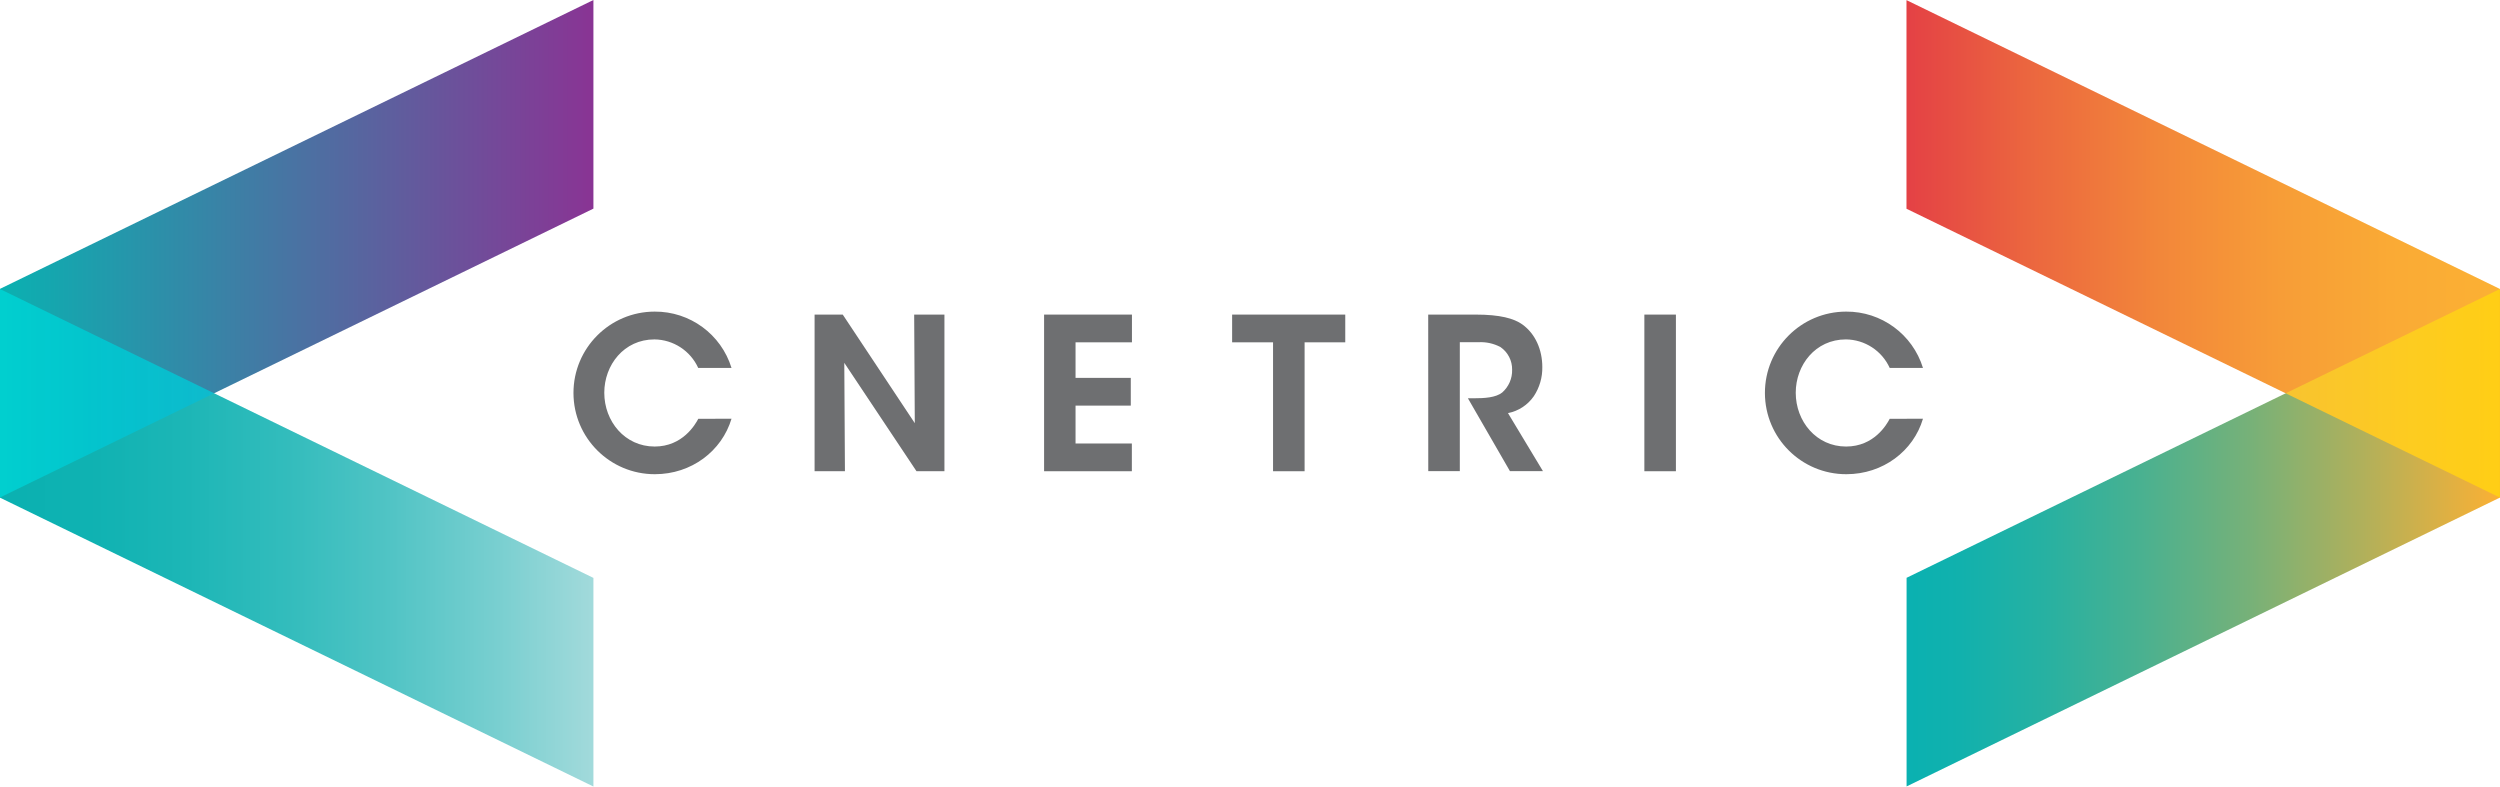
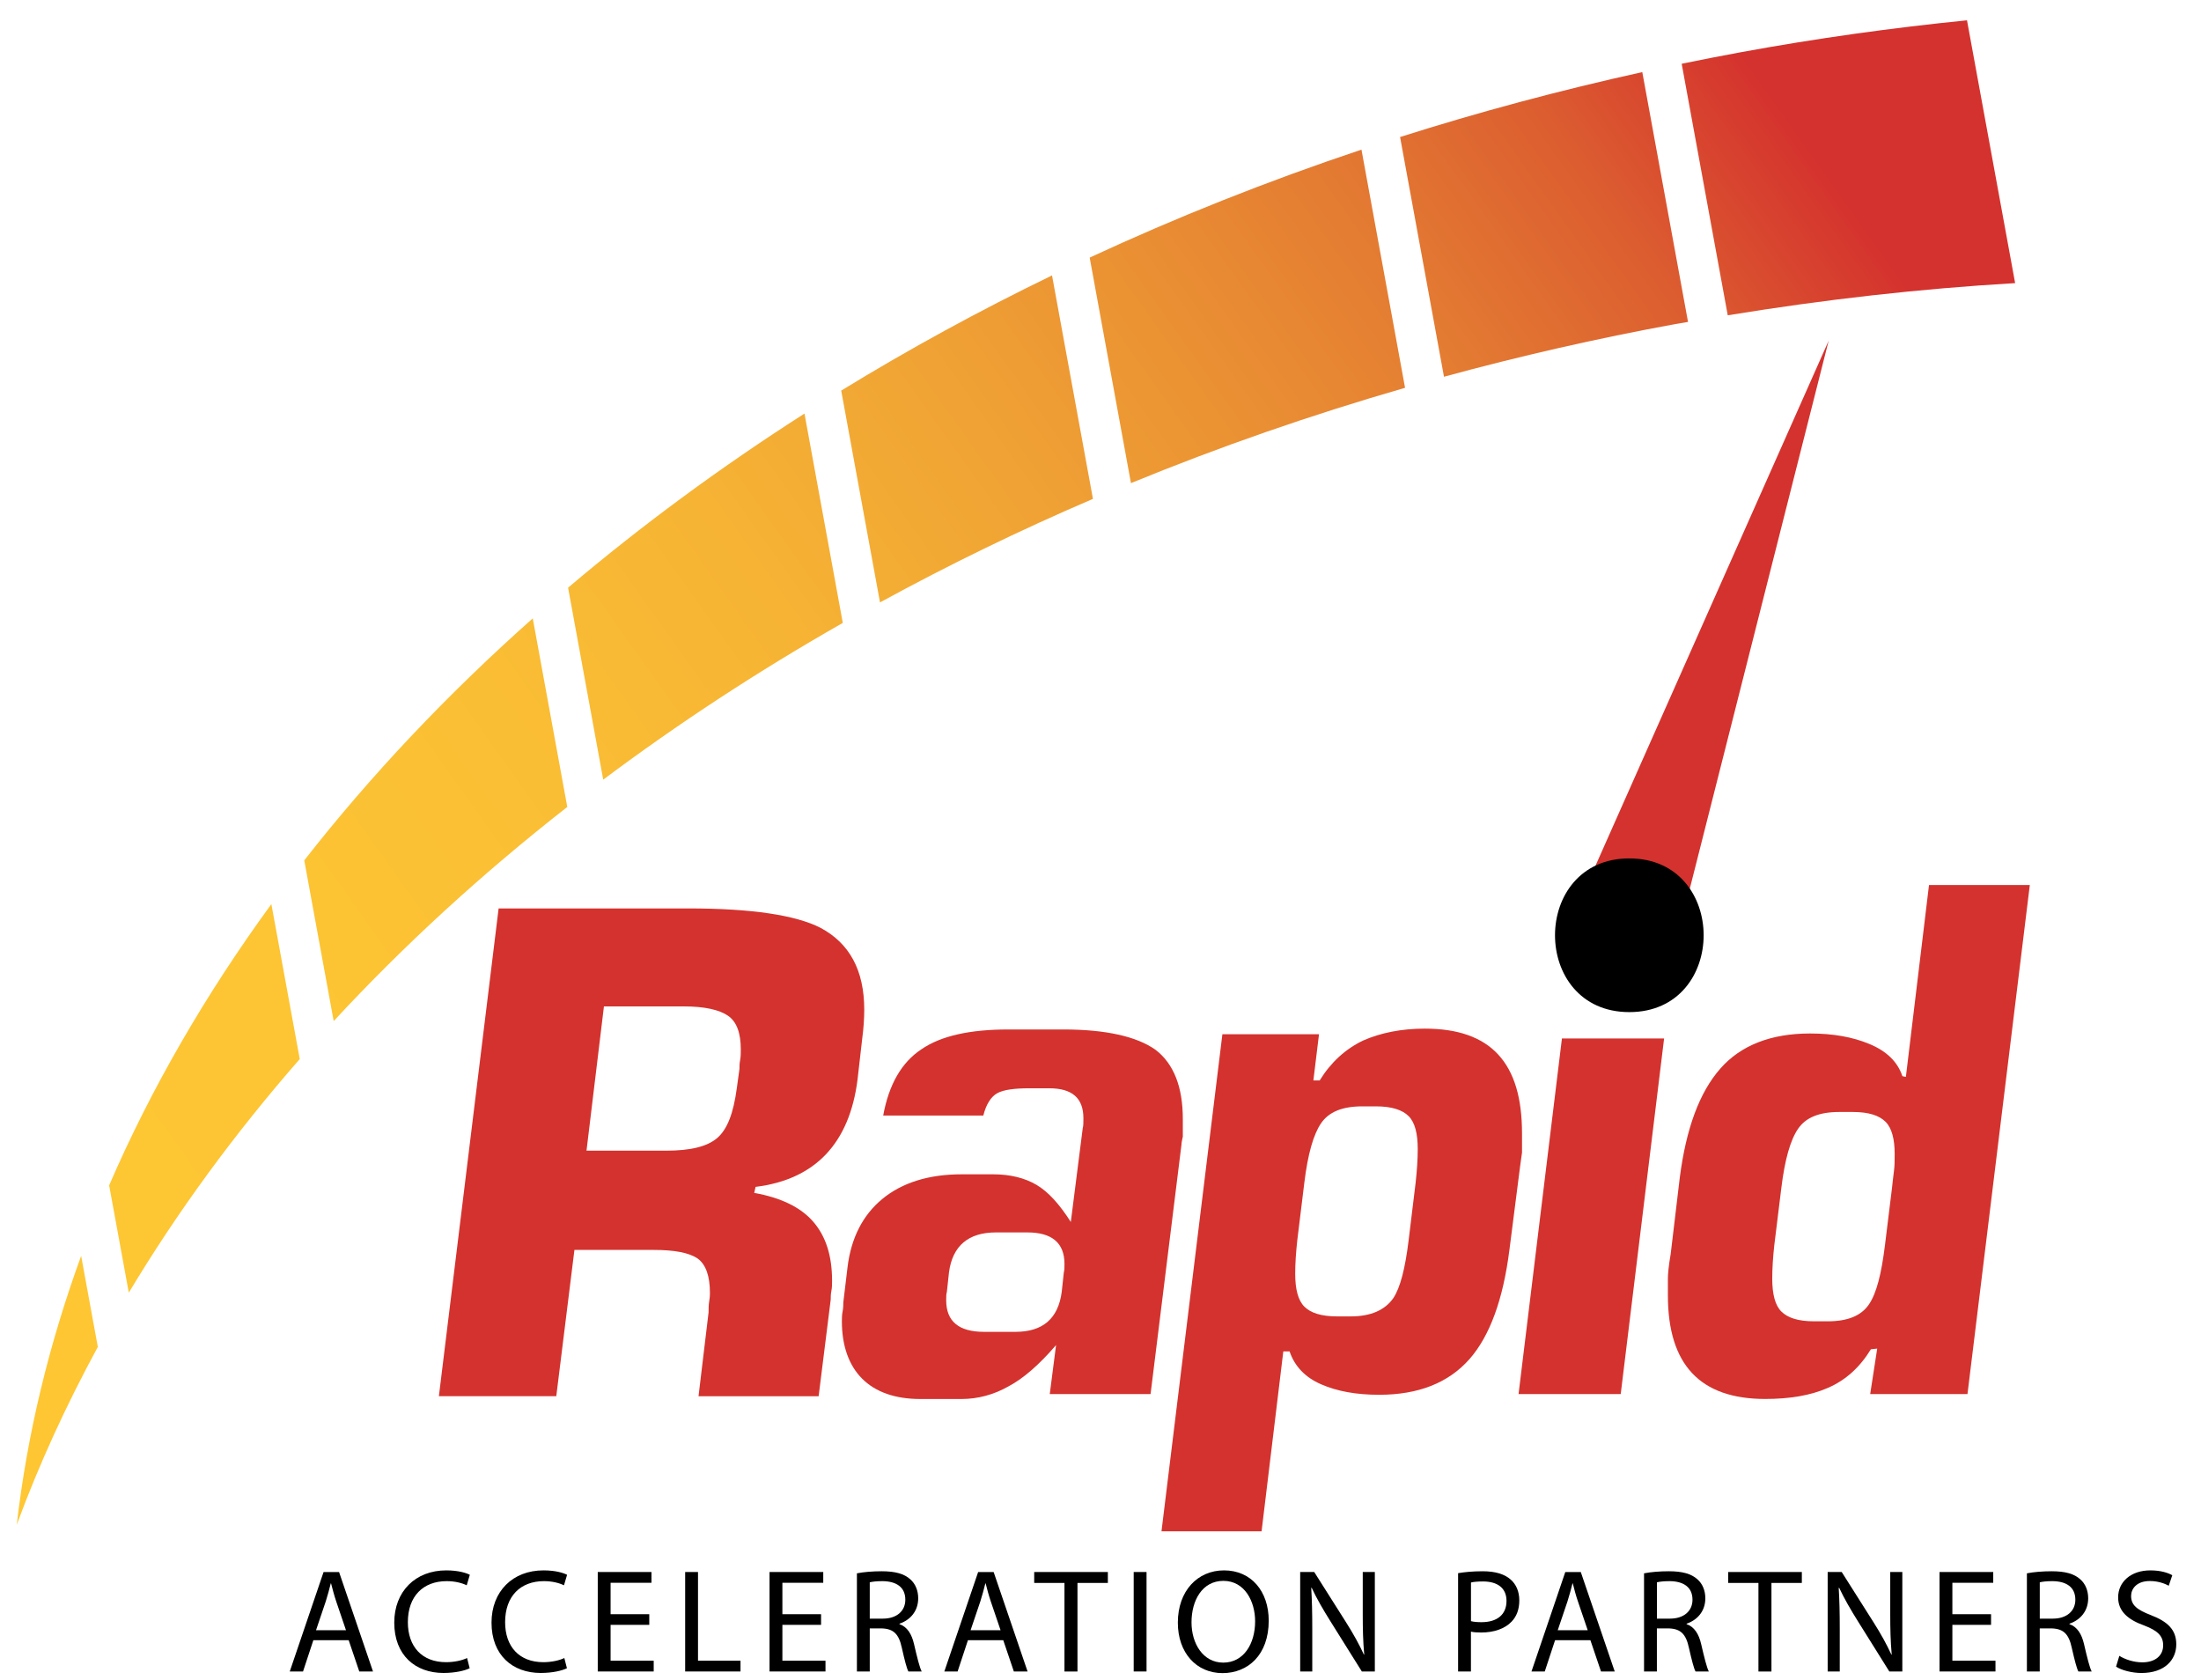
- <svg xmlns="http://www.w3.org/2000/svg" viewBox="0 0 773.4 243.32">
-   <defs>
-     <style>.cls-1{isolation:isolate;}.cls-2,.cls-3,.cls-4,.cls-5{mix-blend-mode:overlay;}.cls-2{fill:url(#linear-gradient);}.cls-3{fill:url(#linear-gradient-2);}.cls-4{fill:url(#linear-gradient-3);}.cls-5{fill:url(#linear-gradient-4);}.cls-6{fill:#6e6f71;}</style>
-     <linearGradient id="linear-gradient" x1="5542.54" y1="-1941.9" x2="5542.54" y2="-2125.48" gradientTransform="translate(2125.48 5708.92) rotate(-90)" gradientUnits="userSpaceOnUse">
-       <stop offset="0" stop-color="#a2dadb" />
-       <stop offset="0.16" stop-color="#79cfd0" />
-       <stop offset="0.34" stop-color="#51c4c5" />
-       <stop offset="0.52" stop-color="#32bcbc" />
-       <stop offset="0.69" stop-color="#1cb6b6" />
-       <stop offset="0.85" stop-color="#0fb2b2" />
-       <stop offset="1" stop-color="#0ab1b1" />
-     </linearGradient>
-     <linearGradient id="linear-gradient-2" x1="2204.97" y1="-1941.9" x2="2204.97" y2="-2125.48" gradientTransform="matrix(0, 1, 1, 0, 2125.48, -2128.02)" gradientUnits="userSpaceOnUse">
-       <stop offset="0" stop-color="#893494" />
-       <stop offset="1" stop-color="#0ab1b1" />
-     </linearGradient>
-     <linearGradient id="linear-gradient-3" x1="2202.47" y1="4999.04" x2="2202.47" y2="5182.62" gradientTransform="translate(5772.41 -2125.48) rotate(90)" gradientUnits="userSpaceOnUse">
-       <stop offset="0.01" stop-color="#fbb034" />
-       <stop offset="0.17" stop-color="#faab35" />
-       <stop offset="0.37" stop-color="#f79d37" />
-       <stop offset="0.58" stop-color="#f2863a" />
-       <stop offset="0.8" stop-color="#eb653f" />
-       <stop offset="1" stop-color="#e44145" />
-     </linearGradient>
-     <linearGradient id="linear-gradient-4" x1="5545.12" y1="4999.01" x2="5545.12" y2="5182.59" gradientTransform="matrix(0, -1, -1, 0, 5772.41, 5711.45)" gradientUnits="userSpaceOnUse">
-       <stop offset="0" stop-color="#fbb034" />
-       <stop offset="0.22" stop-color="#b4b059" />
-       <stop offset="0.42" stop-color="#77b178" />
-       <stop offset="0.61" stop-color="#48b191" />
-       <stop offset="0.77" stop-color="#26b1a2" />
-       <stop offset="0.91" stop-color="#11b1ad" />
-       <stop offset="1" stop-color="#0ab1b1" />
-     </linearGradient>
-   </defs>
-   <g class="cls-1">
-     <g id="Layer_1" data-name="Layer 1">
-       <polygon class="cls-2" points="183.58 178.78 183.58 243.32 0 153.96 0 89.42 183.58 178.78" />
-       <polygon class="cls-3" points="183.58 64.54 183.58 0 0 89.36 0 153.9 183.58 64.54" />
-       <polygon class="cls-4" points="589.79 64.58 589.79 0.04 773.37 89.39 773.37 153.93 589.79 64.58" />
-       <polygon class="cls-5" points="589.82 178.75 589.82 243.29 773.4 153.92 773.4 89.39 589.82 178.75" />
-       <path class="cls-6" d="M226.3,129.54c-3,10-12.38,17.16-23.71,17.16a25.15,25.15,0,1,1-.06-50.3,24.7,24.7,0,0,1,23.77,17.42H216A15.08,15.08,0,0,0,202.46,105c-9.43,0-15.52,7.92-15.52,16.5,0,8.84,6.35,16.64,15.59,16.64,8.64,0,12.57-6.81,13.49-8.58Z" />
-       <path class="cls-6" d="M283,130.91l-.19-33.59h9.36v48.46h-8.64l-22.34-33.53.2,33.53H252V97.32h8.71Z" />
-       <path class="cls-6" d="M323,97.32h27.18v8.58H332.73v11h17.09v8.58H332.73V137.2h17.42v8.58H323Z" />
-       <path class="cls-6" d="M393.83,105.9H381.17V97.32h35v8.58H403.59v39.88h-9.76Z" />
-       <path class="cls-6" d="M441.83,97.32H456.5c7.54,0,11.86,1.18,14.48,3.07,4,2.89,6.15,7.8,6.15,13.17a15.83,15.83,0,0,1-2.62,9,12.69,12.69,0,0,1-8,5.24l10.81,17.94H467.11l-13-22.53H456c3.21,0,6.68-.19,8.71-1.77a9.06,9.06,0,0,0,3.08-7.07,8.33,8.33,0,0,0-3.6-7,13,13,0,0,0-6.88-1.5h-5.7v39.88h-9.76Z" />
-       <path class="cls-6" d="M508.7,97.32h9.76v48.46H508.7Z" />
-       <path class="cls-6" d="M594.89,129.54c-2.95,10-12.38,17.16-23.71,17.16a25.15,25.15,0,1,1-.07-50.3,24.71,24.71,0,0,1,23.78,17.42H584.6A15.05,15.05,0,0,0,571.05,105c-9.43,0-15.52,7.92-15.52,16.5,0,8.84,6.35,16.64,15.58,16.64,8.65,0,12.58-6.81,13.49-8.58Z" />
+ <svg xmlns="http://www.w3.org/2000/svg" version="1.0" id="Layer_1" x="0px" y="0px" width="551.95px" height="421.11px" viewBox="0 0 551.95 421.11" style="enable-background:new 0 0 551.95 421.11;" xml:space="preserve">
+   <style type="text/css">
+ 	.st0{fill:#D4322E;}
+ 	.st1{fill:url(#SVGID_1_);}
+ 	.st2{fill:url(#SVGID_2_);}
+ 	.st3{fill:url(#SVGID_3_);}
+ 	.st4{fill:url(#SVGID_4_);}
+ 	.st5{fill:url(#SVGID_5_);}
+ 	.st6{fill:url(#SVGID_6_);}
+ 	.st7{fill:url(#SVGID_7_);}
+ 	.st8{fill:url(#SVGID_8_);}
+ </style>
+   <g>
+     <g>
+       <path class="st0" d="M215.05,270.68c-2.02,15.98-10.6,25.07-25.57,26.92l-0.34,1.51c6.56,1.18,11.61,3.53,14.81,7.24    c3.19,3.7,4.71,8.58,4.71,14.8c0,0.84,0,1.68-0.17,2.53c-0.17,0.84-0.17,1.68-0.17,2.19l-3.03,24.23h-30.12l2.52-21.03    c0-0.84,0-1.85,0.17-2.87c0.17-1.01,0.17-1.68,0.17-2.02c0-4.21-1.01-7.07-3.03-8.58c-2.19-1.51-5.88-2.19-11.1-2.19h-19.85    l-4.55,36.68h-29.44l14.98-122.31h47.61c15.81,0,26.92,1.68,33.14,4.88c7.23,3.87,10.94,10.6,10.94,20.53    c0,2.19-0.17,4.71-0.51,7.24L215.05,270.68z M185.61,265.8c0.16-0.84,0.16-1.85,0.16-2.69c0-4.04-1.01-6.9-3.19-8.41    c-2.19-1.51-5.89-2.35-11.11-2.35h-20.02l-4.37,36.17h20.02c6.06,0,10.26-1.02,12.79-3.2c2.52-2.19,4.04-6.22,4.88-12.45    l0.67-4.88C185.43,267.48,185.43,266.64,185.61,265.8z" />
+       <path class="st0" d="M288.53,349.56h-25.28l1.58-12.29c-4.22,4.92-8.26,8.43-11.94,10.36c-3.69,2.1-7.72,3.16-11.76,3.16h-10.36    c-6.32,0-11.23-1.76-14.56-5.09c-3.34-3.33-5.09-8.25-5.09-14.39c0-0.7,0-1.58,0.18-2.46c0.18-0.88,0.18-1.75,0.18-2.28l1.05-8.77    c0.88-7.38,3.85-13.17,8.77-17.2c4.91-4.04,11.58-6.15,19.83-6.15h7.91c4.21,0,7.9,0.88,10.88,2.64c2.99,1.76,5.8,4.91,8.61,9.31    l2.99-23.52c0.17-0.53,0.17-1.41,0.17-2.46c0-5.09-2.81-7.54-8.6-7.54h-4.92c-3.69,0-6.49,0.35-8.08,1.23    c-1.57,0.87-2.81,2.81-3.5,5.61h-25.11c1.41-7.72,4.57-13.34,9.66-16.67c4.91-3.34,12.11-4.92,21.77-4.92h13.69    c10.71,0,18.43,1.75,23.17,5.09c4.57,3.51,6.85,9.3,6.85,17.38v2.28c0,0.7,0,1.4,0,2.11c-0.18,0.87-0.35,1.58-0.35,2.1    L288.53,349.56z M266.94,316.91c0-5.26-3.16-7.89-9.3-7.89h-7.9c-6.84,0-10.88,3.33-11.76,10.01l-0.53,4.91    c-0.17,0.53-0.17,1.23-0.17,2.11c0,5.27,3.16,7.9,9.48,7.9h7.91c6.84,0,10.71-3.34,11.58-10.01l0.53-4.91    C266.94,318.49,266.94,317.79,266.94,316.91z" />
+       <path class="st0" d="M378.52,313.4c-1.58,12.46-4.92,21.59-10.01,27.38c-5.27,5.97-12.82,8.95-22.65,8.95    c-5.78,0-10.53-0.87-14.57-2.63c-4.04-1.75-6.66-4.57-7.9-8.25h-1.57l-5.45,45.11h-25.1l15.27-124.63h24.23l-1.41,11.58h1.58    c2.81-4.56,6.49-7.9,10.88-10c4.39-1.94,9.65-2.99,15.45-2.99c8.25,0,14.39,2.11,18.44,6.5c4.04,4.39,5.97,10.88,5.97,19.83    c0,1.58,0,3.16,0,4.74c-0.35,2.28-0.53,4.04-0.71,5.26L378.52,313.4z M355.53,288.12c0-3.86-0.7-6.67-2.28-8.25    c-1.58-1.58-4.21-2.46-8.25-2.46h-3.34c-5.09,0-8.43,1.41-10.36,4.22c-1.93,2.81-3.33,7.72-4.21,14.92l-1.76,14.39    c-0.35,3.16-0.53,5.96-0.53,8.43c0,3.86,0.71,6.67,2.29,8.25c1.58,1.58,4.21,2.46,8.25,2.46h3.34c5.09,0,8.6-1.58,10.71-4.56    c1.75-2.63,2.98-7.37,3.86-14.57l1.75-14.39C355.35,293.39,355.53,290.58,355.53,288.12z" />
+       <path class="st0" d="M406.43,349.56h-25.62l10.88-89.17h25.62L406.43,349.56z" />
+       <path class="st0" d="M493.39,349.56h-24.4l1.76-11.41l-1.58,0.17c-2.81,4.57-6.32,7.73-10.71,9.65c-4.4,1.94-9.65,2.81-15.8,2.81    c-16.32,0-24.4-8.6-24.4-25.98c0-1.58,0-2.98,0-4.22c0-1.05,0.18-3.16,0.7-6.14l2.28-19.14c1.58-12.29,4.92-21.41,10.19-27.38    c5.09-5.79,12.64-8.78,22.47-8.78c5.78,0,10.71,0.88,14.92,2.64c4.21,1.75,7.02,4.38,8.25,8.07l0.87,0.17l5.8-48.1h25.28    L493.39,349.56z M474.96,293.56c0.17-1.23,0.17-2.63,0.17-4.21c0-3.68-0.7-6.49-2.29-8.07c-1.57-1.58-4.21-2.46-8.24-2.46h-3.33    c-5.1,0-8.43,1.4-10.36,4.21c-1.93,2.81-3.34,7.73-4.21,14.92l-1.75,14.22c-0.35,3.16-0.52,5.97-0.52,8.43    c0,3.86,0.7,6.67,2.28,8.25c1.58,1.58,4.21,2.46,8.25,2.46h3.34c5.09,0,8.43-1.41,10.36-4.21c1.93-2.81,3.15-7.72,4.04-14.92    l1.75-14.22C474.61,296.37,474.79,294.97,474.96,293.56z" />
+     </g>
+     <polygon class="st0" points="391.16,237.21 458.58,85.42 418.18,244.82  " />
+     <path d="M408.59,215.24c-24.85,0-24.85,38.54,0,38.54C433.44,253.78,433.44,215.24,408.59,215.24z" />
+     <g>
+       <path d="M78.58,411.27l-2.59,7.85h-3.33l8.48-24.94h3.89l8.51,24.94h-3.44l-2.66-7.85H78.58z M86.76,408.75l-2.44-7.18    c-0.55-1.63-0.92-3.11-1.3-4.55h-0.07c-0.37,1.48-0.78,3-1.26,4.52l-2.44,7.22H86.76z" />
+       <path d="M117.78,418.3c-1.18,0.59-3.55,1.18-6.59,1.18c-7.03,0-12.32-4.44-12.32-12.62c0-7.81,5.29-13.1,13.03-13.1    c3.11,0,5.07,0.67,5.92,1.11l-0.78,2.63c-1.22-0.59-2.96-1.04-5.03-1.04c-5.85,0-9.73,3.74-9.73,10.29    c0,6.11,3.52,10.03,9.59,10.03c1.96,0,3.96-0.41,5.26-1.04L117.78,418.3z" />
+       <path d="M142.17,418.3c-1.18,0.59-3.55,1.18-6.59,1.18c-7.03,0-12.32-4.44-12.32-12.62c0-7.81,5.29-13.1,13.03-13.1    c3.11,0,5.07,0.67,5.92,1.11l-0.78,2.63c-1.22-0.59-2.96-1.04-5.03-1.04c-5.85,0-9.73,3.74-9.73,10.29    c0,6.11,3.52,10.03,9.59,10.03c1.96,0,3.96-0.41,5.26-1.04L142.17,418.3z" />
+       <path d="M162.82,407.42h-9.7v8.99h10.81v2.7H149.9v-24.94h13.47v2.7h-10.25v7.88h9.7V407.42z" />
+       <path d="M171.82,394.17h3.22v22.24h10.66v2.7h-13.88V394.17z" />
+       <path d="M205.9,407.42h-9.7v8.99h10.81v2.7h-14.03v-24.94h13.47v2.7h-10.25v7.88h9.7V407.42z" />
+       <path d="M214.9,394.5c1.63-0.33,3.96-0.52,6.18-0.52c3.44,0,5.66,0.63,7.22,2.04c1.26,1.11,1.96,2.81,1.96,4.74    c0,3.29-2.07,5.48-4.7,6.37v0.11c1.92,0.67,3.07,2.44,3.66,5.03c0.81,3.48,1.41,5.88,1.92,6.85h-3.33    c-0.41-0.7-0.96-2.85-1.66-5.96c-0.74-3.44-2.07-4.74-5-4.85h-3.04v10.81h-3.22V394.5z M218.12,405.86h3.29    c3.44,0,5.62-1.89,5.62-4.74c0-3.22-2.33-4.63-5.74-4.66c-1.55,0-2.66,0.15-3.18,0.3V405.86z" />
+       <path d="M242.73,411.27l-2.59,7.85h-3.33l8.48-24.94h3.89l8.51,24.94h-3.44l-2.66-7.85H242.73z M250.91,408.75l-2.44-7.18    c-0.55-1.63-0.93-3.11-1.3-4.55h-0.07c-0.37,1.48-0.78,3-1.26,4.52l-2.44,7.22H250.91z" />
+       <path d="M266.94,396.91h-7.59v-2.74h18.47v2.74h-7.62v22.21h-3.26V396.91z" />
+       <path d="M287.52,394.17v24.94h-3.22v-24.94H287.52z" />
+       <path d="M318.16,406.38c0,8.59-5.22,13.14-11.58,13.14c-6.59,0-11.21-5.11-11.21-12.66c0-7.92,4.92-13.1,11.58-13.1    C313.76,393.76,318.16,398.98,318.16,406.38z M298.8,406.79c0,5.33,2.89,10.1,7.96,10.1c5.11,0,7.99-4.7,7.99-10.36    c0-4.96-2.59-10.14-7.96-10.14C301.47,396.39,298.8,401.31,298.8,406.79z" />
+       <path d="M326.05,419.11v-24.94h3.52l7.99,12.62c1.85,2.92,3.29,5.55,4.48,8.11l0.07-0.04c-0.3-3.33-0.37-6.37-0.37-10.25v-10.44    h3.03v24.94h-3.26l-7.92-12.66c-1.74-2.78-3.41-5.63-4.66-8.33l-0.11,0.04c0.19,3.15,0.26,6.14,0.26,10.29v10.66H326.05z" />
+       <path d="M365.65,394.46c1.55-0.26,3.59-0.48,6.18-0.48c3.18,0,5.51,0.74,6.99,2.07c1.37,1.18,2.18,3,2.18,5.22    c0,2.26-0.67,4.03-1.92,5.33c-1.7,1.81-4.48,2.74-7.62,2.74c-0.96,0-1.85-0.04-2.59-0.22v9.99h-3.22V394.46z M368.87,406.49    c0.7,0.19,1.59,0.26,2.66,0.26c3.89,0,6.26-1.89,6.26-5.33c0-3.29-2.33-4.88-5.88-4.88c-1.41,0-2.48,0.11-3.03,0.26V406.49z" />
+       <path d="M389.97,411.27l-2.59,7.85h-3.33l8.48-24.94h3.89l8.51,24.94h-3.44l-2.66-7.85H389.97z M398.15,408.75l-2.44-7.18    c-0.56-1.63-0.93-3.11-1.3-4.55h-0.07c-0.37,1.48-0.78,3-1.26,4.52l-2.44,7.22H398.15z" />
+       <path d="M412.29,394.5c1.63-0.33,3.96-0.52,6.18-0.52c3.44,0,5.66,0.63,7.22,2.04c1.26,1.11,1.96,2.81,1.96,4.74    c0,3.29-2.07,5.48-4.7,6.37v0.11c1.92,0.67,3.07,2.44,3.66,5.03c0.81,3.48,1.41,5.88,1.92,6.85h-3.33    c-0.41-0.7-0.96-2.85-1.67-5.96c-0.74-3.44-2.07-4.74-5-4.85h-3.03v10.81h-3.22V394.5z M415.51,405.86h3.29    c3.44,0,5.63-1.89,5.63-4.74c0-3.22-2.33-4.63-5.74-4.66c-1.55,0-2.67,0.15-3.18,0.3V405.86z" />
+       <path d="M440.97,396.91h-7.59v-2.74h18.47v2.74h-7.62v22.21h-3.26V396.91z" />
+       <path d="M458.33,419.11v-24.94h3.52l7.99,12.62c1.85,2.92,3.29,5.55,4.48,8.11l0.07-0.04c-0.3-3.33-0.37-6.37-0.37-10.25v-10.44    h3.03v24.94h-3.26l-7.92-12.66c-1.74-2.78-3.4-5.63-4.66-8.33l-0.11,0.04c0.19,3.15,0.26,6.14,0.26,10.29v10.66H458.33z" />
+       <path d="M499.3,407.42h-9.7v8.99h10.81v2.7h-14.03v-24.94h13.47v2.7h-10.25v7.88h9.7V407.42z" />
+       <path d="M508.3,394.5c1.63-0.33,3.96-0.52,6.18-0.52c3.44,0,5.66,0.63,7.22,2.04c1.26,1.11,1.96,2.81,1.96,4.74    c0,3.29-2.07,5.48-4.7,6.37v0.11c1.92,0.67,3.07,2.44,3.66,5.03c0.81,3.48,1.41,5.88,1.92,6.85h-3.33    c-0.41-0.7-0.96-2.85-1.67-5.96c-0.74-3.44-2.07-4.74-5-4.85h-3.03v10.81h-3.22V394.5z M511.52,405.86h3.29    c3.44,0,5.63-1.89,5.63-4.74c0-3.22-2.33-4.63-5.74-4.66c-1.55,0-2.67,0.15-3.18,0.3V405.86z" />
+       <path d="M531.47,415.19c1.44,0.89,3.55,1.63,5.77,1.63c3.29,0,5.22-1.74,5.22-4.26c0-2.33-1.33-3.66-4.7-4.96    c-4.07-1.44-6.59-3.55-6.59-7.07c0-3.89,3.22-6.77,8.07-6.77c2.55,0,4.41,0.59,5.51,1.22l-0.89,2.63    c-0.81-0.44-2.48-1.18-4.74-1.18c-3.4,0-4.7,2.04-4.7,3.74c0,2.33,1.52,3.48,4.96,4.81c4.22,1.63,6.37,3.66,6.37,7.33    c0,3.85-2.85,7.18-8.73,7.18c-2.41,0-5.03-0.7-6.37-1.59L531.47,415.19z" />
+     </g>
+     <g>
+       <linearGradient id="SVGID_1_" gradientUnits="userSpaceOnUse" x1="-67.12" y1="331.664" x2="514.995" y2="-82.21">
+         <stop offset="0" style="stop-color:#FEC733" />
+         <stop offset="0.218" style="stop-color:#FDC533" />
+         <stop offset="0.344" style="stop-color:#FABE34" />
+         <stop offset="0.446" style="stop-color:#F6B334" />
+         <stop offset="0.536" style="stop-color:#F0A334" />
+         <stop offset="0.617" style="stop-color:#EA9033" />
+         <stop offset="0.693" style="stop-color:#E37A32" />
+         <stop offset="0.763" style="stop-color:#DC5E30" />
+         <stop offset="0.829" style="stop-color:#D5352E" />
+         <stop offset="0.833" style="stop-color:#D4322E" />
+       </linearGradient>
+       <path class="st1" d="M210.95,97.94l9.73,53.11c17.1-9.34,34.9-18.03,53.4-25.96l-10.26-56.03    C245.43,77.97,227.78,87.63,210.95,97.94z" />
+       <linearGradient id="SVGID_2_" gradientUnits="userSpaceOnUse" x1="-57.973" y1="344.531" x2="524.143" y2="-69.344">
+         <stop offset="0" style="stop-color:#FEC733" />
+         <stop offset="0.218" style="stop-color:#FDC533" />
+         <stop offset="0.344" style="stop-color:#FABE34" />
+         <stop offset="0.446" style="stop-color:#F6B334" />
+         <stop offset="0.536" style="stop-color:#F0A334" />
+         <stop offset="0.617" style="stop-color:#EA9033" />
+         <stop offset="0.693" style="stop-color:#E37A32" />
+         <stop offset="0.763" style="stop-color:#DC5E30" />
+         <stop offset="0.829" style="stop-color:#D5352E" />
+         <stop offset="0.833" style="stop-color:#D4322E" />
+       </linearGradient>
+       <path class="st2" d="M273.26,64.59l10.35,56.55c22.05-9.05,45-17.05,68.74-23.9l-10.93-59.72    C317.78,45.42,295.03,54.49,273.26,64.59z" />
+       <linearGradient id="SVGID_3_" gradientUnits="userSpaceOnUse" x1="-32.461" y1="380.414" x2="549.658" y2="-33.463">
+         <stop offset="0" style="stop-color:#FEC733" />
+         <stop offset="0.218" style="stop-color:#FDC533" />
+         <stop offset="0.344" style="stop-color:#FABE34" />
+         <stop offset="0.446" style="stop-color:#F6B334" />
+         <stop offset="0.536" style="stop-color:#F0A334" />
+         <stop offset="0.617" style="stop-color:#EA9033" />
+         <stop offset="0.693" style="stop-color:#E37A32" />
+         <stop offset="0.763" style="stop-color:#DC5E30" />
+         <stop offset="0.829" style="stop-color:#D5352E" />
+         <stop offset="0.833" style="stop-color:#D4322E" />
+       </linearGradient>
+       <path class="st3" d="M4.2,382.32c5.56-15.12,12.41-30,20.33-44.59l-4.18-22.83C12.3,336.97,6.82,359.52,4.2,382.32z" />
+       <linearGradient id="SVGID_4_" gradientUnits="userSpaceOnUse" x1="-70.695" y1="326.641" x2="511.423" y2="-87.236">
+         <stop offset="0" style="stop-color:#FEC733" />
+         <stop offset="0.218" style="stop-color:#FDC533" />
+         <stop offset="0.344" style="stop-color:#FABE34" />
+         <stop offset="0.446" style="stop-color:#F6B334" />
+         <stop offset="0.536" style="stop-color:#F0A334" />
+         <stop offset="0.617" style="stop-color:#EA9033" />
+         <stop offset="0.693" style="stop-color:#E37A32" />
+         <stop offset="0.763" style="stop-color:#DC5E30" />
+         <stop offset="0.829" style="stop-color:#D5352E" />
+         <stop offset="0.833" style="stop-color:#D4322E" />
+       </linearGradient>
+       <path class="st4" d="M142.46,147.36l8.81,48.13c18.75-14.03,38.8-27.19,60.08-39.3l-9.61-52.49    C180.56,117.24,160.75,131.86,142.46,147.36z" />
+       <linearGradient id="SVGID_5_" gradientUnits="userSpaceOnUse" x1="-67.67" y1="330.893" x2="514.448" y2="-82.984">
+         <stop offset="0" style="stop-color:#FEC733" />
+         <stop offset="0.218" style="stop-color:#FDC533" />
+         <stop offset="0.344" style="stop-color:#FABE34" />
+         <stop offset="0.446" style="stop-color:#F6B334" />
+         <stop offset="0.536" style="stop-color:#F0A334" />
+         <stop offset="0.617" style="stop-color:#EA9033" />
+         <stop offset="0.693" style="stop-color:#E37A32" />
+         <stop offset="0.763" style="stop-color:#DC5E30" />
+         <stop offset="0.829" style="stop-color:#D5352E" />
+         <stop offset="0.833" style="stop-color:#D4322E" />
+       </linearGradient>
+       <path class="st5" d="M76.3,215.73l7.38,40.3c17.52-18.93,37.12-36.91,58.58-53.69l-8.66-47.29    C112.16,174.1,92.95,194.42,76.3,215.73z" />
+       <linearGradient id="SVGID_6_" gradientUnits="userSpaceOnUse" x1="-54.306" y1="349.689" x2="527.811" y2="-64.186">
+         <stop offset="0" style="stop-color:#FEC733" />
+         <stop offset="0.218" style="stop-color:#FDC533" />
+         <stop offset="0.344" style="stop-color:#FABE34" />
+         <stop offset="0.446" style="stop-color:#F6B334" />
+         <stop offset="0.536" style="stop-color:#F0A334" />
+         <stop offset="0.617" style="stop-color:#EA9033" />
+         <stop offset="0.693" style="stop-color:#E37A32" />
+         <stop offset="0.763" style="stop-color:#DC5E30" />
+         <stop offset="0.829" style="stop-color:#D5352E" />
+         <stop offset="0.833" style="stop-color:#D4322E" />
+       </linearGradient>
+       <path class="st6" d="M27.37,297.22l4.93,26.91c12.15-20.25,26.49-39.85,42.87-58.58l-7.12-38.85    C51.56,249.3,37.88,272.92,27.37,297.22z" />
+       <linearGradient id="SVGID_7_" gradientUnits="userSpaceOnUse" x1="-44.031" y1="364.143" x2="538.086" y2="-49.733">
+         <stop offset="0" style="stop-color:#FEC733" />
+         <stop offset="0.218" style="stop-color:#FDC533" />
+         <stop offset="0.344" style="stop-color:#FABE34" />
+         <stop offset="0.446" style="stop-color:#F6B334" />
+         <stop offset="0.536" style="stop-color:#F0A334" />
+         <stop offset="0.617" style="stop-color:#EA9033" />
+         <stop offset="0.693" style="stop-color:#E37A32" />
+         <stop offset="0.763" style="stop-color:#DC5E30" />
+         <stop offset="0.829" style="stop-color:#D5352E" />
+         <stop offset="0.833" style="stop-color:#D4322E" />
+       </linearGradient>
+       <path class="st7" d="M351.1,34.36l11.01,60.1c18.91-5.15,38.28-9.59,58.1-13.22c1.04-0.19,2.06-0.34,3.1-0.52l-11.47-62.64    C391.06,22.67,370.79,28.1,351.1,34.36z" />
+       <linearGradient id="SVGID_8_" gradientUnits="userSpaceOnUse" x1="-25.042" y1="390.852" x2="557.076" y2="-23.024">
+         <stop offset="0" style="stop-color:#FEC733" />
+         <stop offset="0.218" style="stop-color:#FDC533" />
+         <stop offset="0.344" style="stop-color:#FABE34" />
+         <stop offset="0.446" style="stop-color:#F6B334" />
+         <stop offset="0.536" style="stop-color:#F0A334" />
+         <stop offset="0.617" style="stop-color:#EA9033" />
+         <stop offset="0.693" style="stop-color:#E37A32" />
+         <stop offset="0.763" style="stop-color:#DC5E30" />
+         <stop offset="0.829" style="stop-color:#D5352E" />
+         <stop offset="0.833" style="stop-color:#D4322E" />
+       </linearGradient>
+       <path class="st8" d="M493.27,5.09c-18.75,1.88-37.66,4.51-56.69,8c-4.98,0.91-9.93,1.89-14.86,2.9l11.55,63.07    c24.27-3.97,48.34-6.69,72.07-8.07L493.27,5.09z" />
    </g>
  </g>
</svg>
